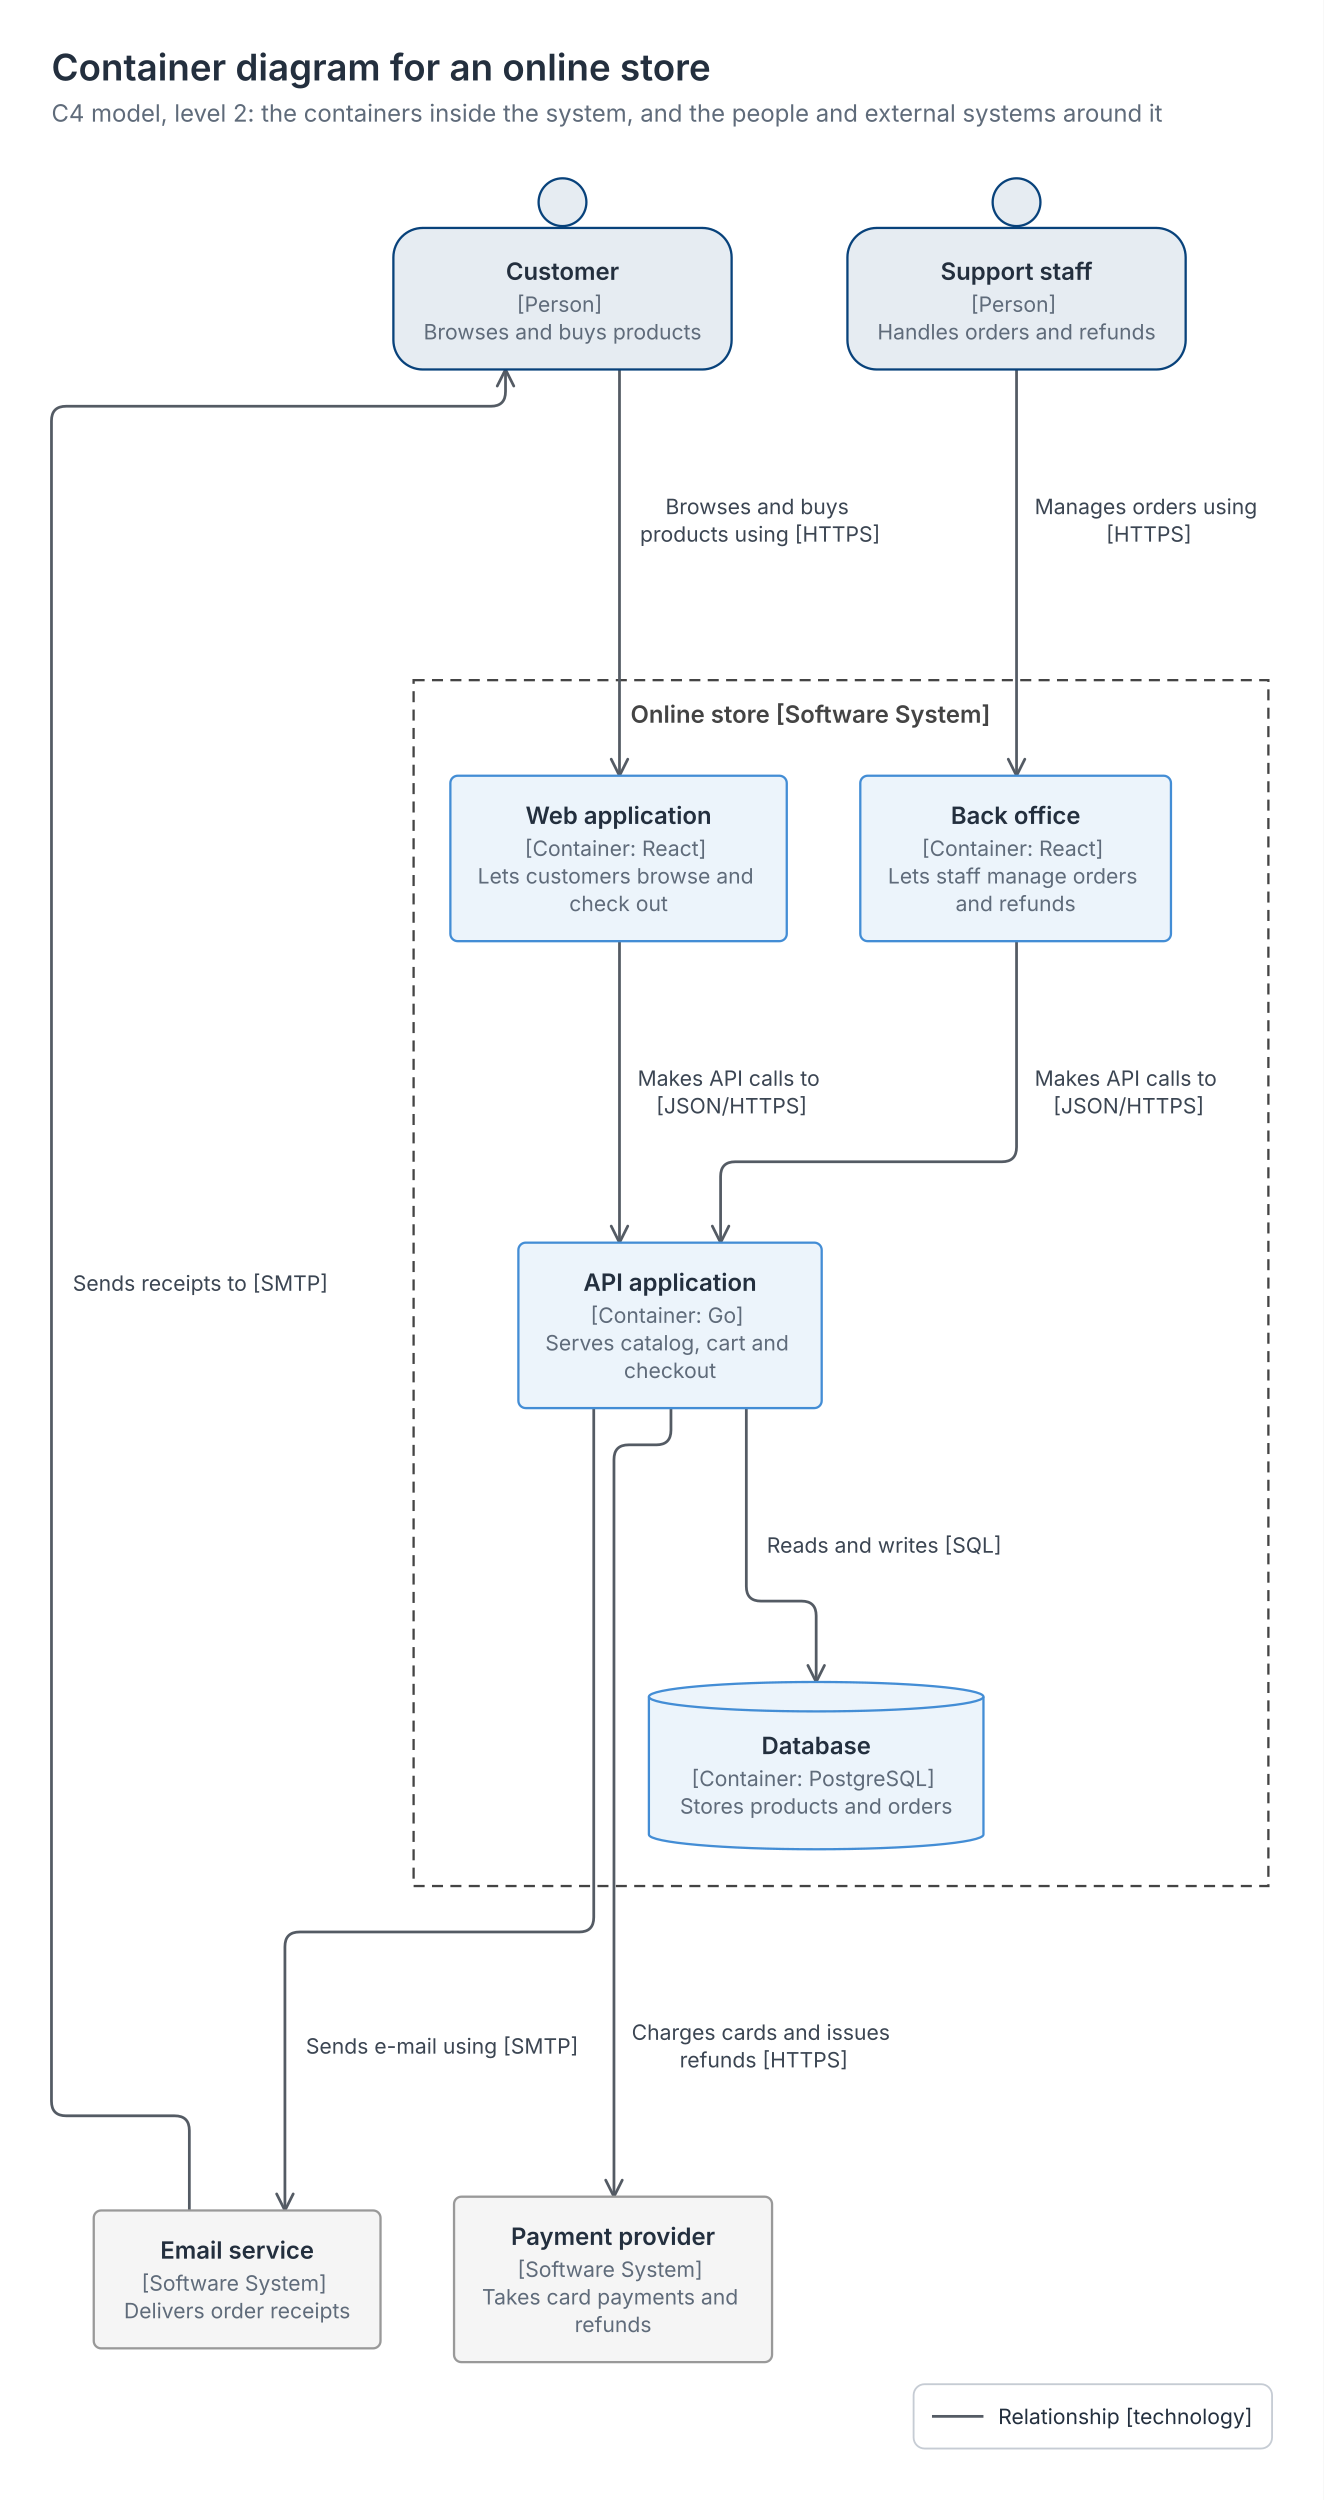
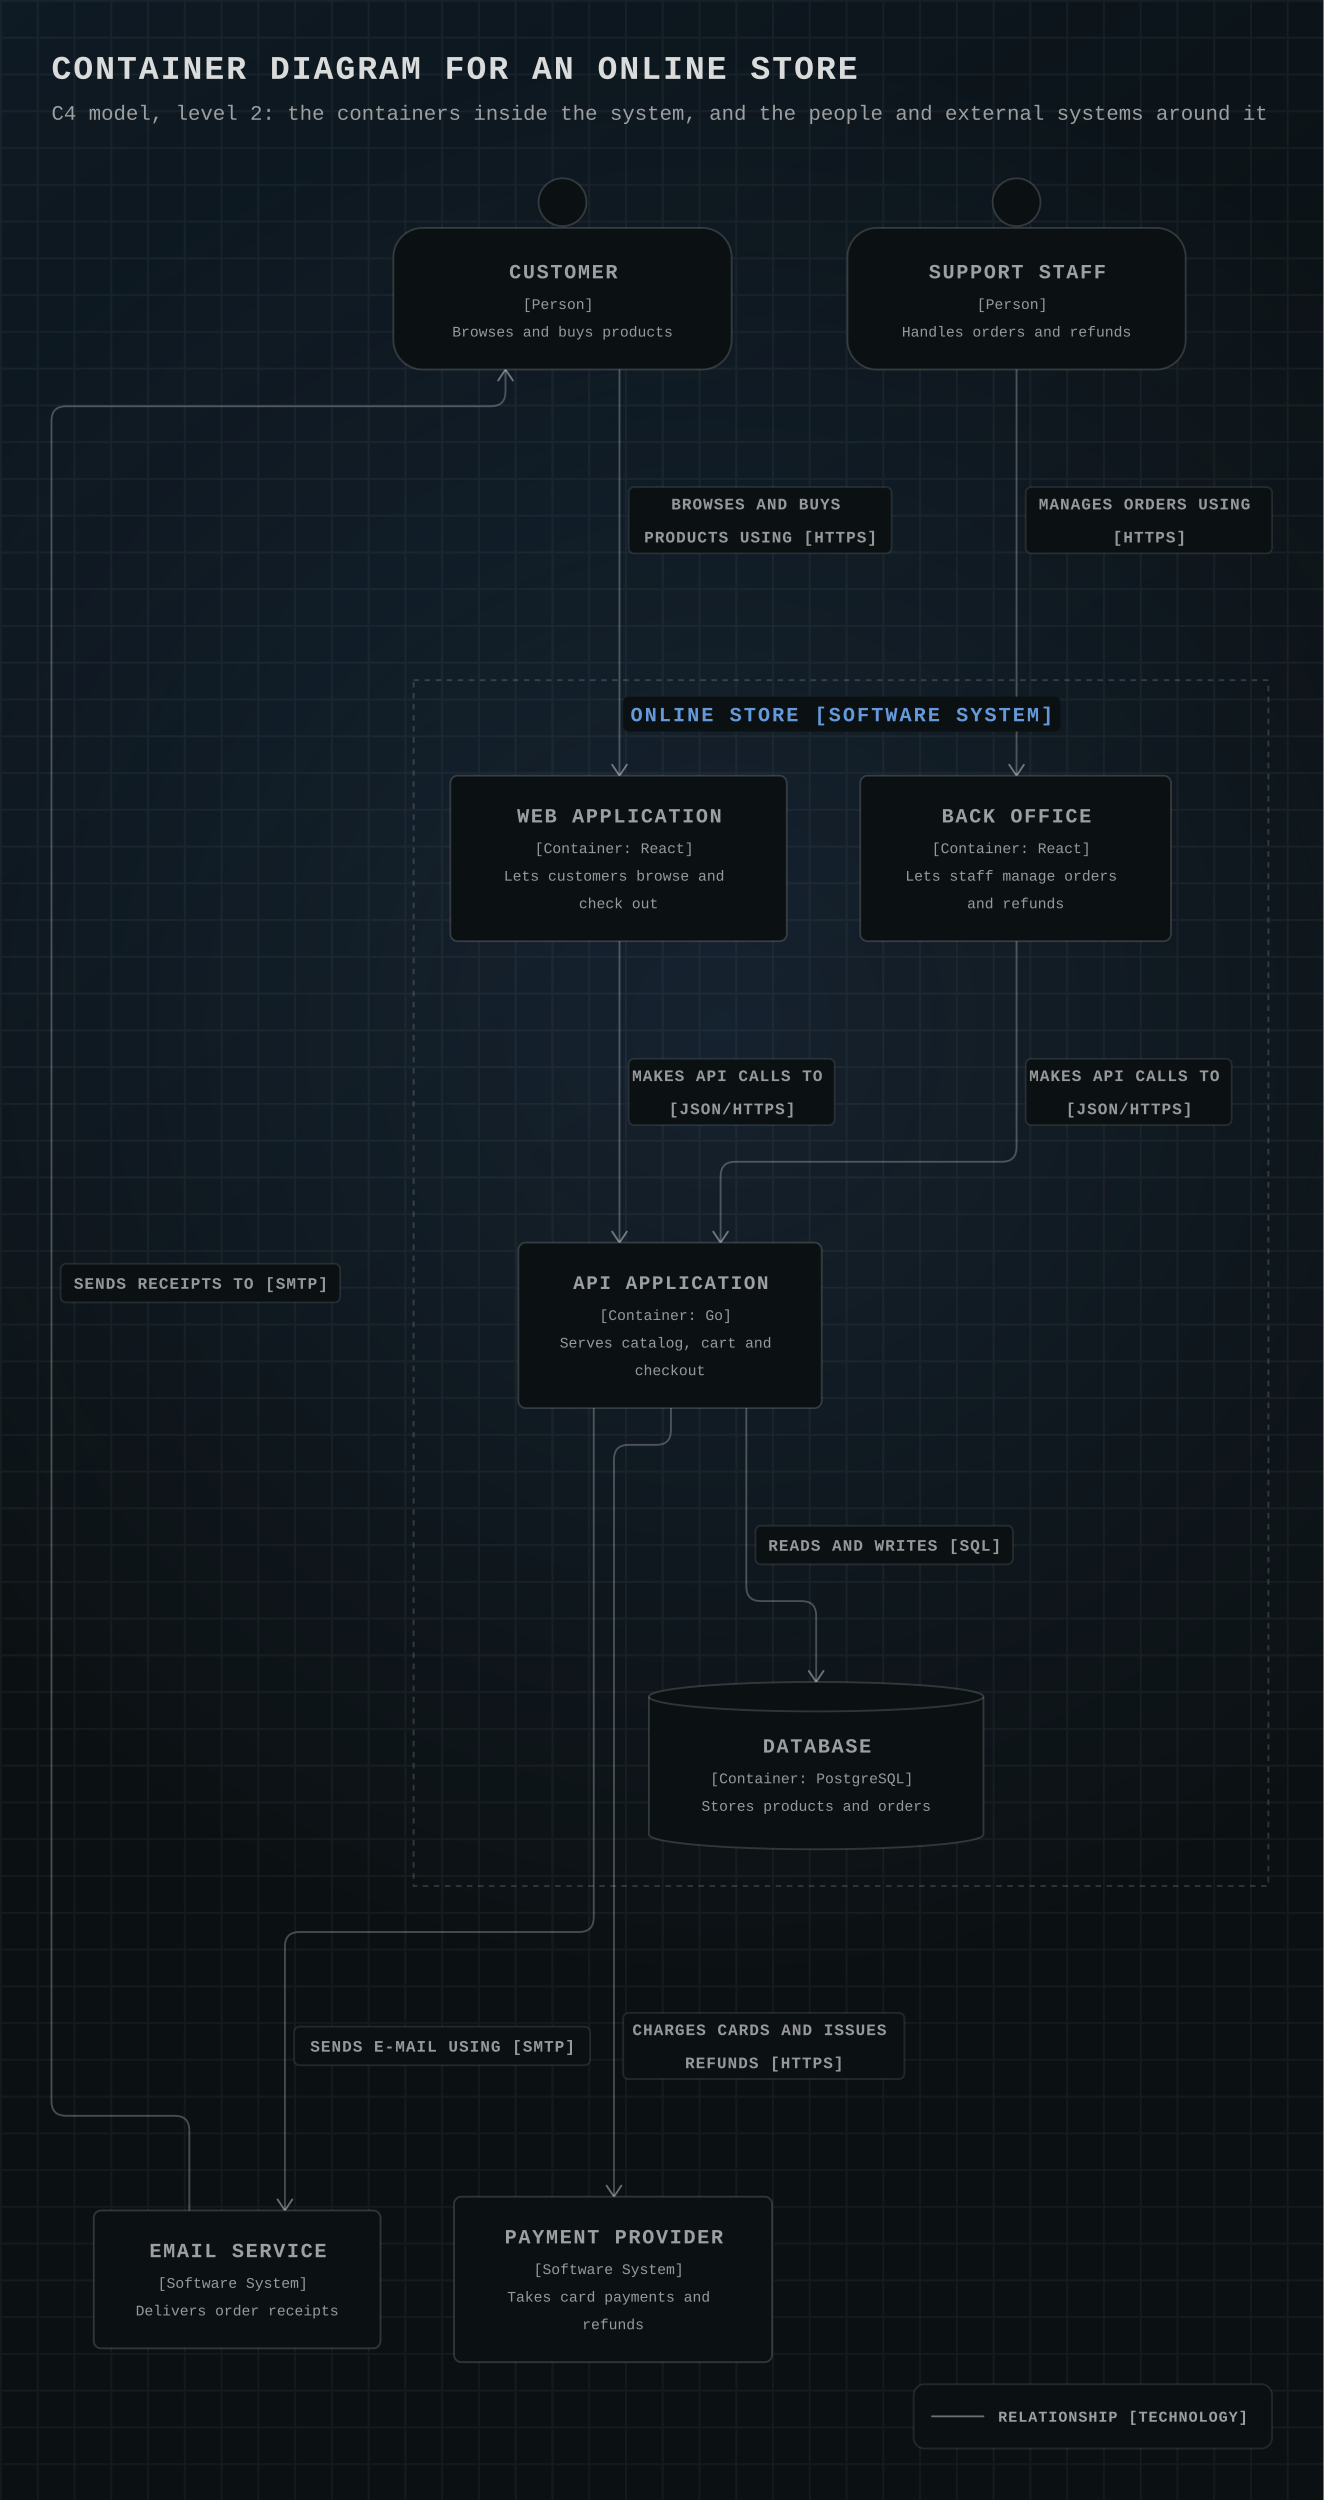
- <svg xmlns="http://www.w3.org/2000/svg" width="720" height="1360" viewBox="0 0 720 1360" role="img" aria-labelledby="c4-container-light-sdw-title c4-container-light-sdw-desc" font-family="Inter, 'Segoe UI', -apple-system, BlinkMacSystemFont, Roboto, 'Helvetica Neue', Arial, sans-serif">
-   <rect width="720" height="1360" fill="#ffffff" />
-   <text font-size="20" font-weight="600" fill="#232f3e">
-     <tspan x="28" y="43.78">Container diagram for an online store</tspan>
+ <svg xmlns="http://www.w3.org/2000/svg" width="720" height="1360" viewBox="0 0 720 1360" role="img" aria-labelledby="c4-container-dark-sdw-title c4-container-dark-sdw-desc" font-family="'Geist Mono', ui-monospace, SFMono-Regular, Menlo, Consolas, 'Liberation Mono', monospace">
+   <defs>
+     <linearGradient id="c4-container-dark-bg" x1="0" y1="0" x2="0.34" y2="0.94">
+       <stop offset="0" stop-color="#0e1a24" />
+       <stop offset="0.6" stop-color="#0b1012" />
+     </linearGradient>
+     <pattern id="c4-container-dark-grid" width="20" height="20" patternUnits="userSpaceOnUse">
+       <path d="M0 0.5H20M0.5 0V20" fill="none" stroke="#ffffff" stroke-opacity="0.045" stroke-width="1" />
+     </pattern>
+     <radialGradient id="c4-container-dark-wash" gradientUnits="userSpaceOnUse" cx="390.5" cy="558" r="535.21">
+       <stop offset="0" stop-color="#60a5fa" stop-opacity="0.12" />
+       <stop offset="1" stop-color="#60a5fa" stop-opacity="0" />
+     </radialGradient>
+   </defs>
+   <rect width="720" height="1360" fill="url(#c4-container-dark-bg)" />
+   <rect width="720" height="1360" fill="url(#c4-container-dark-grid)" />
+   <rect width="720" height="1360" fill="url(#c4-container-dark-wash)" />
+   <text font-size="18" font-weight="700" letter-spacing="1.08" fill="#dadbdb">
+     <tspan x="28" y="42.89">CONTAINER DIAGRAM FOR AN ONLINE STORE</tspan>
  </text>
-   <text font-size="13" fill="#5f6b7a">
-     <tspan x="28" y="66.18">C4 model, level 2: the containers inside the system, and the people and external systems around it</tspan>
+   <text font-size="11.25" font-weight="400" fill="#9d9fa0">
+     <tspan x="28" y="65.16">C4 model, level 2: the containers inside the system, and the people and external systems around it</tspan>
  </text>
-   <g id="c4-container-light-g-store">
-     <rect x="225" y="370" width="465" height="656" fill="none" stroke="#444444" stroke-width="1.25" stroke-dasharray="6 4" />
-   </g>
-   <g id="c4-container-light-e-e1">
-     <path d="M337 201 L337 421.25" fill="none" stroke="#545b64" stroke-width="1.5" stroke-linejoin="round" />
-     <g opacity="0">
-       <circle r="8.28" fill="#0972d3" fill-opacity="0.22" />
-       <circle r="3.6" fill="#0972d3" />
-       <animateMotion path="M337 201 L337 421.25" dur="2.373s" repeatCount="indefinite" calcMode="linear" keyPoints="0;0;1;1" keyTimes="0;0;0.621;1" />
-       <animate attributeName="opacity" values="0;1;1;0;0" keyTimes="0;0.051;0.57;0.621;1" dur="2.373s" repeatCount="indefinite" />
-     </g>
-     <path d="M332.5 413 L337 422 L341.5 413" fill="none" stroke="#545b64" stroke-width="1.5" stroke-linecap="round" stroke-linejoin="round" />
-   </g>
-   <g id="c4-container-light-e-e2">
-     <path d="M553 201 L553 421.25" fill="none" stroke="#545b64" stroke-width="1.5" stroke-linejoin="round" />
-     <g opacity="0">
-       <circle r="8.28" fill="#0972d3" fill-opacity="0.22" />
-       <circle r="3.6" fill="#0972d3" />
-       <animateMotion path="M553 201 L553 421.25" dur="2.373s" repeatCount="indefinite" begin="-1.467s" calcMode="linear" keyPoints="0;0;1;1" keyTimes="0;0;0.621;1" />
-       <animate attributeName="opacity" values="0;1;1;0;0" keyTimes="0;0.051;0.57;0.621;1" dur="2.373s" repeatCount="indefinite" begin="-1.467s" />
-     </g>
-     <path d="M548.5 413 L553 422 L557.5 413" fill="none" stroke="#545b64" stroke-width="1.5" stroke-linecap="round" stroke-linejoin="round" />
-   </g>
-   <g id="c4-container-light-e-e3">
-     <path d="M337 512 L337 675.25" fill="none" stroke="#545b64" stroke-width="1.5" stroke-linejoin="round" />
-     <g opacity="0">
-       <circle r="8.28" fill="#0972d3" fill-opacity="0.22" />
-       <circle r="3.6" fill="#0972d3" />
-       <animateMotion path="M337 512 L337 675.25" dur="1.993s" repeatCount="indefinite" begin="-0.471s" calcMode="linear" keyPoints="0;0;1;1" keyTimes="0;0;0.548;1" />
-       <animate attributeName="opacity" values="0;1;1;0;0" keyTimes="0;0.06;0.488;0.548;1" dur="1.993s" repeatCount="indefinite" begin="-0.471s" />
-     </g>
-     <path d="M332.5 667 L337 676 L341.5 667" fill="none" stroke="#545b64" stroke-width="1.5" stroke-linecap="round" stroke-linejoin="round" />
-   </g>
-   <g id="c4-container-light-e-e4">
-     <path d="M553 512 L553 624 Q553 632 545 632 L400 632 Q392 632 392 640 L392 675.25" fill="none" stroke="#545b64" stroke-width="1.5" stroke-linejoin="round" />
-     <g opacity="0">
-       <circle r="8.28" fill="#0972d3" fill-opacity="0.22" />
-       <circle r="3.6" fill="#0972d3" />
-       <animateMotion path="M553 512 L553 624 Q553 632 545 632 L400 632 Q392 632 392 640 L392 675.25" dur="3.067s" repeatCount="indefinite" begin="-2.619s" calcMode="linear" keyPoints="0;0;1;1" keyTimes="0;0;0.707;1" />
-       <animate attributeName="opacity" values="0;1;1;0;0" keyTimes="0;0.039;0.667;0.707;1" dur="3.067s" repeatCount="indefinite" begin="-2.619s" />
-     </g>
-     <path d="M387.5 667 L392 676 L396.5 667" fill="none" stroke="#545b64" stroke-width="1.5" stroke-linecap="round" stroke-linejoin="round" />
-   </g>
-   <g id="c4-container-light-e-e5">
-     <path d="M406 766 L406 863 Q406 871 414 871 L436 871 Q444 871 444 879 L444 914.25" fill="none" stroke="#545b64" stroke-width="1.5" stroke-linejoin="round" />
-     <g opacity="0">
-       <circle r="8.28" fill="#0972d3" fill-opacity="0.22" />
-       <circle r="3.6" fill="#0972d3" />
-       <animateMotion path="M406 766 L406 863 Q406 871 414 871 L436 871 Q444 871 444 879 L444 914.25" dur="2.147s" repeatCount="indefinite" begin="-1.014s" calcMode="linear" keyPoints="0;0;1;1" keyTimes="0;0;0.581;1" />
-       <animate attributeName="opacity" values="0;1;1;0;0" keyTimes="0;0.056;0.525;0.581;1" dur="2.147s" repeatCount="indefinite" begin="-1.014s" />
-     </g>
-     <path d="M439.5 906 L444 915 L448.5 906" fill="none" stroke="#545b64" stroke-width="1.5" stroke-linecap="round" stroke-linejoin="round" />
-   </g>
-   <g id="c4-container-light-e-e6">
-     <path d="M365 766 L365 778 Q365 786 357 786 L342 786 Q334 786 334 794 L334 1194.25" fill="none" stroke="#545b64" stroke-width="1.5" stroke-linejoin="round" />
-     <g opacity="0">
-       <circle r="8.28" fill="#0972d3" fill-opacity="0.22" />
-       <circle r="3.6" fill="#0972d3" />
-       <animateMotion path="M365 766 L365 778 Q365 786 357 786 L342 786 Q334 786 334 794 L334 1194.25" dur="3.3s" repeatCount="indefinite" begin="-0.298s" calcMode="linear" keyPoints="0;0;1;1" keyTimes="0;0;0.727;1" />
-       <animate attributeName="opacity" values="0;1;1;0;0" keyTimes="0;0.036;0.691;0.727;1" dur="3.3s" repeatCount="indefinite" begin="-0.298s" />
-     </g>
-     <path d="M329.5 1186 L334 1195 L338.5 1186" fill="none" stroke="#545b64" stroke-width="1.5" stroke-linecap="round" stroke-linejoin="round" />
-   </g>
-   <g id="c4-container-light-e-e7">
-     <path d="M323 766 L323 1043 Q323 1051 315 1051 L163 1051 Q155 1051 155 1059 L155 1201.75" fill="none" stroke="#545b64" stroke-width="1.5" stroke-linejoin="round" />
-     <g opacity="0">
-       <circle r="8.28" fill="#0972d3" fill-opacity="0.22" />
-       <circle r="3.6" fill="#0972d3" />
-       <animateMotion path="M323 766 L323 1043 Q323 1051 315 1051 L163 1051 Q155 1051 155 1059 L155 1201.75" dur="3.3s" repeatCount="indefinite" begin="-2.337s" calcMode="linear" keyPoints="0;0;1;1" keyTimes="0;0;0.727;1" />
-       <animate attributeName="opacity" values="0;1;1;0;0" keyTimes="0;0.036;0.691;0.727;1" dur="3.3s" repeatCount="indefinite" begin="-2.337s" />
-     </g>
-     <path d="M150.5 1193.5 L155 1202.5 L159.5 1193.5" fill="none" stroke="#545b64" stroke-width="1.5" stroke-linecap="round" stroke-linejoin="round" />
-   </g>
-   <g id="c4-container-light-e-e8">
-     <path d="M275 201.75 L275 213 Q275 221 267 221 L36 221 Q28 221 28 229 L28 1143 Q28 1151 36 1151 L95 1151 Q103 1151 103 1159 L103 1202.5" fill="none" stroke="#545b64" stroke-width="1.5" stroke-linejoin="round" />
-     <g opacity="0">
-       <circle r="8.28" fill="#0972d3" fill-opacity="0.22" />
-       <circle r="3.6" fill="#0972d3" />
-       <animateMotion path="M275 201.75 L275 213 Q275 221 267 221 L36 221 Q28 221 28 229 L28 1143 Q28 1151 36 1151 L95 1151 Q103 1151 103 1159 L103 1202.5" dur="3.3s" repeatCount="indefinite" begin="-1.077s" calcMode="linear" keyPoints="1;1;0;0" keyTimes="0;0;0.727;1" />
-       <animate attributeName="opacity" values="0;1;1;0;0" keyTimes="0;0.036;0.691;0.727;1" dur="3.3s" repeatCount="indefinite" begin="-1.077s" />
-     </g>
-     <path d="M279.5 210 L275 201 L270.5 210" fill="none" stroke="#545b64" stroke-width="1.5" stroke-linecap="round" stroke-linejoin="round" />
-   </g>
-   <g id="c4-container-light-el-e1">
-     <rect x="342" y="265" width="143" height="36" rx="4" fill="#ffffff" fill-opacity="0.92" />
-     <text font-size="11.5" fill="#3b4552" text-anchor="middle">
-       <tspan x="413.5" y="279.68">Browses and buys</tspan>
-       <tspan x="413.5" y="294.68">products using [HTTPS]</tspan>
-     </text>
-   </g>
-   <g id="c4-container-light-el-e2">
-     <rect x="558" y="265" width="134" height="36" rx="4" fill="#ffffff" fill-opacity="0.92" />
-     <text font-size="11.5" fill="#3b4552" text-anchor="middle">
-       <tspan x="625" y="279.68">Manages orders using</tspan>
-       <tspan x="625" y="294.68">[HTTPS]</tspan>
-     </text>
-   </g>
-   <g id="c4-container-light-el-e3">
-     <rect x="342" y="576" width="112" height="36" rx="4" fill="#ffffff" fill-opacity="0.92" />
-     <text font-size="11.5" fill="#3b4552" text-anchor="middle">
-       <tspan x="398" y="590.68">Makes API calls to</tspan>
-       <tspan x="398" y="605.68">[JSON/HTTPS]</tspan>
-     </text>
-   </g>
-   <g id="c4-container-light-el-e4">
-     <rect x="558" y="576" width="112" height="36" rx="4" fill="#ffffff" fill-opacity="0.92" />
-     <text font-size="11.5" fill="#3b4552" text-anchor="middle">
-       <tspan x="614" y="590.68">Makes API calls to</tspan>
-       <tspan x="614" y="605.68">[JSON/HTTPS]</tspan>
-     </text>
-   </g>
-   <g id="c4-container-light-el-e5">
-     <rect x="411" y="830" width="140" height="21" rx="4" fill="#ffffff" fill-opacity="0.92" />
-     <text font-size="11.5" fill="#3b4552" text-anchor="middle">
-       <tspan x="481" y="844.68">Reads and writes [SQL]</tspan>
-     </text>
-   </g>
-   <g id="c4-container-light-el-e6">
-     <rect x="339" y="1095" width="153" height="36" rx="4" fill="#ffffff" fill-opacity="0.92" />
-     <text font-size="11.5" fill="#3b4552" text-anchor="middle">
-       <tspan x="415.5" y="1109.68">Charges cards and issues</tspan>
-       <tspan x="415.5" y="1124.68">refunds [HTTPS]</tspan>
-     </text>
-   </g>
-   <g id="c4-container-light-el-e7">
-     <rect x="160" y="1102.5" width="161" height="21" rx="4" fill="#ffffff" fill-opacity="0.92" />
-     <text font-size="11.5" fill="#3b4552" text-anchor="middle">
-       <tspan x="240.5" y="1117.18">Sends e-mail using [SMTP]</tspan>
-     </text>
-   </g>
-   <g id="c4-container-light-el-e8">
-     <rect x="33" y="687.5" width="152" height="21" rx="4" fill="#ffffff" fill-opacity="0.92" />
-     <text font-size="11.5" fill="#3b4552" text-anchor="middle">
-       <tspan x="109" y="702.18">Sends receipts to [SMTP]</tspan>
-     </text>
-   </g>
-   <g id="c4-container-light-gh-store">
-     <rect x="339" y="379" width="204.87" height="18.9" rx="3" fill="#ffffff" />
-     <text font-size="13" font-weight="600" fill="#444444">
-       <tspan x="343" y="393.18">Online store [Software System]</tspan>
-     </text>
-   </g>
-   <g id="c4-container-light-n-customer">
-     <g fill="#e6ecf2" stroke="#08427b" stroke-width="1.25">
+   <g id="c4-container-dark-g-store">
+     <rect x="225" y="370" width="465" height="656" fill="none" stroke="#ffffff" stroke-opacity="0.16" stroke-width="1" stroke-dasharray="3 3" />
+     <g opacity="0">
+       <rect x="225" y="370" width="465" height="656" fill="#60a5fa" fill-opacity="0.04" stroke="#60a5fa" stroke-opacity="0.5" stroke-width="1" stroke-dasharray="3 3" />
+       <animate attributeName="opacity" values="0;0;1;1;0;0" keyTimes="0;0.071;0.108;0.903;0.94;1" dur="4.908s" repeatCount="indefinite" />
+     </g>
+   </g>
+   <g id="c4-container-dark-e-e1">
+     <path d="M337 201 L337 421.5" fill="none" stroke="#ffffff" stroke-opacity="0.25" stroke-width="1" stroke-linecap="round" stroke-linejoin="round" />
+     <path d="M333 416 L337 422 L341 416" fill="none" stroke="#ffffff" stroke-opacity="0.4" stroke-width="1" stroke-linecap="round" stroke-linejoin="round" />
+     <path d="M337 201 L337 421.5" fill="none" stroke="#60a5fa" stroke-opacity="0.5" stroke-width="1.2" stroke-linecap="round" stroke-linejoin="round" pathLength="1" stroke-dasharray="1 1" stroke-dashoffset="1" opacity="0">
+       <animate attributeName="stroke-dashoffset" values="1;1;0;0" keyTimes="0;0.255;0.395;1" calcMode="spline" keySplines="0 0 1 1;0.65 0 0.35 1;0 0 1 1" dur="4.908s" repeatCount="indefinite" />
+       <animate attributeName="opacity" values="0;0;1;1;0;0" keyTimes="0;0.255;0.291;0.9;0.937;1" dur="4.908s" repeatCount="indefinite" />
+     </path>
+     <g opacity="0">
+       <path d="M333 416 L337 422 L341 416" fill="none" stroke="#60a5fa" stroke-opacity="0.7" stroke-width="1" stroke-linecap="round" stroke-linejoin="round" />
+       <animate attributeName="opacity" values="0;0;1;1;0;0" keyTimes="0;0.395;0.432;0.9;0.937;1" dur="4.908s" repeatCount="indefinite" />
+     </g>
+   </g>
+   <g id="c4-container-dark-e-e2">
+     <path d="M553 201 L553 421.5" fill="none" stroke="#ffffff" stroke-opacity="0.25" stroke-width="1" stroke-linecap="round" stroke-linejoin="round" />
+     <path d="M549 416 L553 422 L557 416" fill="none" stroke="#ffffff" stroke-opacity="0.4" stroke-width="1" stroke-linecap="round" stroke-linejoin="round" />
+   </g>
+   <g id="c4-container-dark-e-e3">
+     <path d="M337 512 L337 675.5" fill="none" stroke="#ffffff" stroke-opacity="0.25" stroke-width="1" stroke-linecap="round" stroke-linejoin="round" />
+     <path d="M333 670 L337 676 L341 670" fill="none" stroke="#ffffff" stroke-opacity="0.4" stroke-width="1" stroke-linecap="round" stroke-linejoin="round" />
+     <path d="M337 512 L337 675.5" fill="none" stroke="#60a5fa" stroke-opacity="0.5" stroke-width="1.2" stroke-linecap="round" stroke-linejoin="round" pathLength="1" stroke-dasharray="1 1" stroke-dashoffset="1" opacity="0">
+       <animate attributeName="stroke-dashoffset" values="1;1;0;0" keyTimes="0;0.444;0.549;1" calcMode="spline" keySplines="0 0 1 1;0.65 0 0.35 1;0 0 1 1" dur="4.908s" repeatCount="indefinite" />
+       <animate attributeName="opacity" values="0;0;1;1;0;0" keyTimes="0;0.444;0.481;0.9;0.937;1" dur="4.908s" repeatCount="indefinite" />
+     </path>
+     <g opacity="0">
+       <path d="M333 670 L337 676 L341 670" fill="none" stroke="#60a5fa" stroke-opacity="0.7" stroke-width="1" stroke-linecap="round" stroke-linejoin="round" />
+       <animate attributeName="opacity" values="0;0;1;1;0;0" keyTimes="0;0.549;0.585;0.9;0.937;1" dur="4.908s" repeatCount="indefinite" />
+     </g>
+   </g>
+   <g id="c4-container-dark-e-e4">
+     <path d="M553 512 L553 624 Q553 632 545 632 L400 632 Q392 632 392 640 L392 675.5" fill="none" stroke="#ffffff" stroke-opacity="0.25" stroke-width="1" stroke-linecap="round" stroke-linejoin="round" />
+     <path d="M388 670 L392 676 L396 670" fill="none" stroke="#ffffff" stroke-opacity="0.4" stroke-width="1" stroke-linecap="round" stroke-linejoin="round" />
+   </g>
+   <g id="c4-container-dark-e-e5">
+     <path d="M406 766 L406 863 Q406 871 414 871 L436 871 Q444 871 444 879 L444 914.5" fill="none" stroke="#ffffff" stroke-opacity="0.25" stroke-width="1" stroke-linecap="round" stroke-linejoin="round" />
+     <path d="M440 909 L444 915 L448 909" fill="none" stroke="#ffffff" stroke-opacity="0.4" stroke-width="1" stroke-linecap="round" stroke-linejoin="round" />
+     <path d="M406 766 L406 863 Q406 871 414 871 L436 871 Q444 871 444 879 L444 914.5" fill="none" stroke="#60a5fa" stroke-opacity="0.5" stroke-width="1.2" stroke-linecap="round" stroke-linejoin="round" pathLength="1" stroke-dasharray="1 1" stroke-dashoffset="1" opacity="0">
+       <animate attributeName="stroke-dashoffset" values="1;1;0;0" keyTimes="0;0.598;0.717;1" calcMode="spline" keySplines="0 0 1 1;0.65 0 0.35 1;0 0 1 1" dur="4.908s" repeatCount="indefinite" />
+       <animate attributeName="opacity" values="0;0;1;1;0;0" keyTimes="0;0.598;0.634;0.9;0.937;1" dur="4.908s" repeatCount="indefinite" />
+     </path>
+     <g opacity="0">
+       <path d="M440 909 L444 915 L448 909" fill="none" stroke="#60a5fa" stroke-opacity="0.7" stroke-width="1" stroke-linecap="round" stroke-linejoin="round" />
+       <animate attributeName="opacity" values="0;0;1;1;0;0" keyTimes="0;0.717;0.753;0.9;0.937;1" dur="4.908s" repeatCount="indefinite" />
+     </g>
+   </g>
+   <g id="c4-container-dark-e-e6">
+     <path d="M365 766 L365 778 Q365 786 357 786 L342 786 Q334 786 334 794 L334 1194.5" fill="none" stroke="#ffffff" stroke-opacity="0.25" stroke-width="1" stroke-linecap="round" stroke-linejoin="round" />
+     <path d="M330 1189 L334 1195 L338 1189" fill="none" stroke="#ffffff" stroke-opacity="0.4" stroke-width="1" stroke-linecap="round" stroke-linejoin="round" />
+   </g>
+   <g id="c4-container-dark-e-e7">
+     <path d="M323 766 L323 1043 Q323 1051 315 1051 L163 1051 Q155 1051 155 1059 L155 1202" fill="none" stroke="#ffffff" stroke-opacity="0.25" stroke-width="1" stroke-linecap="round" stroke-linejoin="round" />
+     <path d="M151 1196.5 L155 1202.5 L159 1196.5" fill="none" stroke="#ffffff" stroke-opacity="0.4" stroke-width="1" stroke-linecap="round" stroke-linejoin="round" />
+   </g>
+   <g id="c4-container-dark-e-e8">
+     <path d="M275 201.5 L275 213 Q275 221 267 221 L36 221 Q28 221 28 229 L28 1143 Q28 1151 36 1151 L95 1151 Q103 1151 103 1159 L103 1202.5" fill="none" stroke="#ffffff" stroke-opacity="0.25" stroke-width="1" stroke-linecap="round" stroke-linejoin="round" />
+     <path d="M279 207 L275 201 L271 207" fill="none" stroke="#ffffff" stroke-opacity="0.4" stroke-width="1" stroke-linecap="round" stroke-linejoin="round" />
+   </g>
+   <g id="c4-container-dark-el-e1">
+     <rect x="342" y="265" width="143" height="36" rx="3" fill="#0b1012" stroke="#ffffff" stroke-opacity="0.1" stroke-width="1" />
+     <text font-size="8.75" font-weight="700" letter-spacing="0.53" fill="#979899" text-anchor="middle">
+       <tspan x="413.76" y="277.11">BROWSES AND BUYS</tspan>
+       <tspan x="413.76" y="295.11">PRODUCTS USING [HTTPS]</tspan>
+     </text>
+     <g opacity="0">
+       <rect x="342" y="265" width="143" height="36" rx="3" fill="#0b1012" stroke="#60a5fa" stroke-opacity="0.5" stroke-width="1" />
+       <text font-size="8.75" font-weight="700" letter-spacing="0.53" fill="#60a5fa" text-anchor="middle">
+         <tspan x="413.76" y="277.11">BROWSES AND BUYS</tspan>
+         <tspan x="413.76" y="295.11">PRODUCTS USING [HTTPS]</tspan>
+       </text>
+       <animate attributeName="opacity" values="0;0;1;1;0;0" keyTimes="0;0.255;0.291;0.9;0.937;1" dur="4.908s" repeatCount="indefinite" />
+     </g>
+   </g>
+   <g id="c4-container-dark-el-e2">
+     <rect x="558" y="265" width="134" height="36" rx="3" fill="#0b1012" stroke="#ffffff" stroke-opacity="0.1" stroke-width="1" />
+     <text font-size="8.75" font-weight="700" letter-spacing="0.53" fill="#979899" text-anchor="middle">
+       <tspan x="625.26" y="277.11">MANAGES ORDERS USING</tspan>
+       <tspan x="625.26" y="295.11">[HTTPS]</tspan>
+     </text>
+   </g>
+   <g id="c4-container-dark-el-e3">
+     <rect x="342" y="576" width="112" height="36" rx="3" fill="#0b1012" stroke="#ffffff" stroke-opacity="0.1" stroke-width="1" />
+     <text font-size="8.75" font-weight="700" letter-spacing="0.53" fill="#979899" text-anchor="middle">
+       <tspan x="398.26" y="588.11">MAKES API CALLS TO</tspan>
+       <tspan x="398.26" y="606.11">[JSON/HTTPS]</tspan>
+     </text>
+     <g opacity="0">
+       <rect x="342" y="576" width="112" height="36" rx="3" fill="#0b1012" stroke="#60a5fa" stroke-opacity="0.5" stroke-width="1" />
+       <text font-size="8.75" font-weight="700" letter-spacing="0.53" fill="#60a5fa" text-anchor="middle">
+         <tspan x="398.26" y="588.11">MAKES API CALLS TO</tspan>
+         <tspan x="398.26" y="606.11">[JSON/HTTPS]</tspan>
+       </text>
+       <animate attributeName="opacity" values="0;0;1;1;0;0" keyTimes="0;0.444;0.481;0.9;0.937;1" dur="4.908s" repeatCount="indefinite" />
+     </g>
+   </g>
+   <g id="c4-container-dark-el-e4">
+     <rect x="558" y="576" width="112" height="36" rx="3" fill="#0b1012" stroke="#ffffff" stroke-opacity="0.1" stroke-width="1" />
+     <text font-size="8.75" font-weight="700" letter-spacing="0.53" fill="#979899" text-anchor="middle">
+       <tspan x="614.26" y="588.11">MAKES API CALLS TO</tspan>
+       <tspan x="614.26" y="606.11">[JSON/HTTPS]</tspan>
+     </text>
+   </g>
+   <g id="c4-container-dark-el-e5">
+     <rect x="411" y="830" width="140" height="21" rx="3" fill="#0b1012" stroke="#ffffff" stroke-opacity="0.1" stroke-width="1" />
+     <text font-size="8.75" font-weight="700" letter-spacing="0.53" fill="#979899" text-anchor="middle">
+       <tspan x="481.26" y="843.61">READS AND WRITES [SQL]</tspan>
+     </text>
+     <g opacity="0">
+       <rect x="411" y="830" width="140" height="21" rx="3" fill="#0b1012" stroke="#60a5fa" stroke-opacity="0.5" stroke-width="1" />
+       <text font-size="8.75" font-weight="700" letter-spacing="0.53" fill="#60a5fa" text-anchor="middle">
+         <tspan x="481.26" y="843.61">READS AND WRITES [SQL]</tspan>
+       </text>
+       <animate attributeName="opacity" values="0;0;1;1;0;0" keyTimes="0;0.598;0.634;0.9;0.937;1" dur="4.908s" repeatCount="indefinite" />
+     </g>
+   </g>
+   <g id="c4-container-dark-el-e6">
+     <rect x="339" y="1095" width="153" height="36" rx="3" fill="#0b1012" stroke="#ffffff" stroke-opacity="0.1" stroke-width="1" />
+     <text font-size="8.75" font-weight="700" letter-spacing="0.53" fill="#979899" text-anchor="middle">
+       <tspan x="415.76" y="1107.11">CHARGES CARDS AND ISSUES</tspan>
+       <tspan x="415.76" y="1125.11">REFUNDS [HTTPS]</tspan>
+     </text>
+   </g>
+   <g id="c4-container-dark-el-e7">
+     <rect x="160" y="1102.5" width="161" height="21" rx="3" fill="#0b1012" stroke="#ffffff" stroke-opacity="0.1" stroke-width="1" />
+     <text font-size="8.75" font-weight="700" letter-spacing="0.53" fill="#979899" text-anchor="middle">
+       <tspan x="240.76" y="1116.11">SENDS E-MAIL USING [SMTP]</tspan>
+     </text>
+   </g>
+   <g id="c4-container-dark-el-e8">
+     <rect x="33" y="687.5" width="152" height="21" rx="3" fill="#0b1012" stroke="#ffffff" stroke-opacity="0.1" stroke-width="1" />
+     <text font-size="8.75" font-weight="700" letter-spacing="0.53" fill="#979899" text-anchor="middle">
+       <tspan x="109.26" y="701.11">SENDS RECEIPTS TO [SMTP]</tspan>
+     </text>
+   </g>
+   <g id="c4-container-dark-gh-store">
+     <rect x="339" y="379" width="237.9" height="18.9" rx="3" fill="#0b1012" />
+     <text font-size="11" font-weight="700" letter-spacing="1.1" fill="#649adb">
+       <tspan x="343" y="392.35">ONLINE STORE [SOFTWARE SYSTEM]</tspan>
+     </text>
+   </g>
+   <g id="c4-container-dark-n-customer">
+     <g fill="#0b1012" stroke="#ffffff" stroke-opacity="0.16" stroke-width="1">
      <circle cx="306" cy="110" r="13" />
      <rect x="214" y="124" width="184" height="77" rx="16" />
    </g>
-     <text font-size="13" font-weight="600" fill="#232f3e" text-anchor="middle">
-       <tspan x="306" y="152.23">Customer</tspan>
-     </text>
-     <text font-size="11.5" fill="#5f6b7a" text-anchor="middle">
-       <tspan x="306.01" y="169.63">[Person]</tspan>
-       <tspan x="306.01" y="184.63">Browses and buys products</tspan>
-     </text>
-   </g>
-   <g id="c4-container-light-n-staff">
-     <g fill="#e6ecf2" stroke="#08427b" stroke-width="1.25">
+     <g opacity="0">
+       <g fill="#08427b" fill-opacity="0.15" stroke="#08427b" stroke-opacity="0.65" stroke-width="1">
+         <circle cx="306" cy="110" r="13" />
+         <rect x="214" y="124" width="184" height="77" rx="16" />
+       </g>
+       <animate attributeName="opacity" values="0;0;1;1;0;0" keyTimes="0;0.143;0.179;0.903;0.94;1" dur="4.908s" repeatCount="indefinite" />
+     </g>
+     <text font-size="11" font-weight="700" letter-spacing="0.88" fill="#9d9fa0" text-anchor="middle">
+       <tspan x="306.44" y="151.41">CUSTOMER</tspan>
+     </text>
+     <text font-size="8" font-weight="400" fill="#979a9b" text-anchor="middle">
+       <tspan x="306.01" y="168.09">[Person]</tspan>
+       <tspan x="306.01" y="183.09">Browses and buys products</tspan>
+     </text>
+   </g>
+   <g id="c4-container-dark-n-staff">
+     <g fill="#0b1012" stroke="#ffffff" stroke-opacity="0.16" stroke-width="1">
      <circle cx="553" cy="110" r="13" />
      <rect x="461" y="124" width="184" height="77" rx="16" />
    </g>
-     <text font-size="13" font-weight="600" fill="#232f3e" text-anchor="middle">
-       <tspan x="553" y="152.23">Support staff</tspan>
-     </text>
-     <text font-size="11.5" fill="#5f6b7a" text-anchor="middle">
-       <tspan x="553" y="169.63">[Person]</tspan>
-       <tspan x="553" y="184.63">Handles orders and refunds</tspan>
-     </text>
-   </g>
-   <g id="c4-container-light-n-web">
-     <g fill="#ecf4fb" stroke="#438dd5" stroke-width="1.25">
+     <g opacity="0">
+       <g fill="#08427b" fill-opacity="0.15" stroke="#08427b" stroke-opacity="0.65" stroke-width="1">
+         <circle cx="553" cy="110" r="13" />
+         <rect x="461" y="124" width="184" height="77" rx="16" />
+       </g>
+       <animate attributeName="opacity" values="0;0;1;1;0;0" keyTimes="0;0.143;0.179;0.903;0.94;1" dur="4.908s" repeatCount="indefinite" />
+     </g>
+     <text font-size="11" font-weight="700" letter-spacing="0.88" fill="#9d9fa0" text-anchor="middle">
+       <tspan x="553.44" y="151.41">SUPPORT STAFF</tspan>
+     </text>
+     <text font-size="8" font-weight="400" fill="#979a9b" text-anchor="middle">
+       <tspan x="553" y="168.09">[Person]</tspan>
+       <tspan x="553" y="183.09">Handles orders and refunds</tspan>
+     </text>
+   </g>
+   <g id="c4-container-dark-n-web">
+     <g fill="#0b1012" stroke="#ffffff" stroke-opacity="0.16" stroke-width="1">
      <rect x="245" y="422" width="183" height="90" rx="4" />
    </g>
-     <text font-size="13" font-weight="600" fill="#232f3e" text-anchor="middle">
-       <tspan x="336.51" y="448.23">Web application</tspan>
-     </text>
-     <text font-size="11.5" fill="#5f6b7a" text-anchor="middle">
-       <tspan x="336.5" y="465.63">[Container: React]</tspan>
-       <tspan x="336.5" y="480.63">Lets customers browse and</tspan>
-       <tspan x="336.5" y="495.63">check out</tspan>
-     </text>
-   </g>
-   <g id="c4-container-light-n-admin">
-     <g fill="#ecf4fb" stroke="#438dd5" stroke-width="1.25">
+     <g opacity="0">
+       <g fill="#438dd5" fill-opacity="0.15" stroke="#438dd5" stroke-opacity="0.65" stroke-width="1">
+         <rect x="245" y="422" width="183" height="90" rx="4" />
+       </g>
+       <animate attributeName="opacity" values="0;0;1;1;0;0" keyTimes="0;0.143;0.179;0.903;0.94;1" dur="4.908s" repeatCount="indefinite" />
+     </g>
+     <text font-size="11" font-weight="700" letter-spacing="0.88" fill="#9d9fa0" text-anchor="middle">
+       <tspan x="336.95" y="447.41">WEB APPLICATION</tspan>
+     </text>
+     <text font-size="8" font-weight="400" fill="#979a9b" text-anchor="middle">
+       <tspan x="336.5" y="464.09">[Container: React]</tspan>
+       <tspan x="336.5" y="479.09">Lets customers browse and</tspan>
+       <tspan x="336.5" y="494.09">check out</tspan>
+     </text>
+   </g>
+   <g id="c4-container-dark-n-admin">
+     <g fill="#0b1012" stroke="#ffffff" stroke-opacity="0.16" stroke-width="1">
      <rect x="468" y="422" width="169" height="90" rx="4" />
    </g>
-     <text font-size="13" font-weight="600" fill="#232f3e" text-anchor="middle">
-       <tspan x="552.51" y="448.23">Back office</tspan>
-     </text>
-     <text font-size="11.5" fill="#5f6b7a" text-anchor="middle">
-       <tspan x="552.5" y="465.63">[Container: React]</tspan>
-       <tspan x="552.5" y="480.63">Lets staff manage orders</tspan>
-       <tspan x="552.5" y="495.63">and refunds</tspan>
-     </text>
-   </g>
-   <g id="c4-container-light-n-api">
-     <g fill="#ecf4fb" stroke="#438dd5" stroke-width="1.25">
+     <g opacity="0">
+       <g fill="#438dd5" fill-opacity="0.15" stroke="#438dd5" stroke-opacity="0.65" stroke-width="1">
+         <rect x="468" y="422" width="169" height="90" rx="4" />
+       </g>
+       <animate attributeName="opacity" values="0;0;1;1;0;0" keyTimes="0;0.143;0.179;0.903;0.94;1" dur="4.908s" repeatCount="indefinite" />
+     </g>
+     <text font-size="11" font-weight="700" letter-spacing="0.88" fill="#9d9fa0" text-anchor="middle">
+       <tspan x="552.95" y="447.41">BACK OFFICE</tspan>
+     </text>
+     <text font-size="8" font-weight="400" fill="#979a9b" text-anchor="middle">
+       <tspan x="552.5" y="464.09">[Container: React]</tspan>
+       <tspan x="552.5" y="479.09">Lets staff manage orders</tspan>
+       <tspan x="552.5" y="494.09">and refunds</tspan>
+     </text>
+   </g>
+   <g id="c4-container-dark-n-api">
+     <g fill="#0b1012" stroke="#ffffff" stroke-opacity="0.16" stroke-width="1">
      <rect x="282" y="676" width="165" height="90" rx="4" />
    </g>
-     <text font-size="13" font-weight="600" fill="#232f3e" text-anchor="middle">
-       <tspan x="364.5" y="702.23">API application</tspan>
-     </text>
-     <text font-size="11.5" fill="#5f6b7a" text-anchor="middle">
-       <tspan x="364.5" y="719.63">[Container: Go]</tspan>
-       <tspan x="364.5" y="734.63">Serves catalog, cart and</tspan>
-       <tspan x="364.5" y="749.63">checkout</tspan>
-     </text>
-   </g>
-   <g id="c4-container-light-n-db">
-     <g fill="#ecf4fb" stroke="#438dd5" stroke-width="1.25">
+     <g opacity="0">
+       <g fill="#438dd5" fill-opacity="0.15" stroke="#438dd5" stroke-opacity="0.65" stroke-width="1">
+         <rect x="282" y="676" width="165" height="90" rx="4" />
+       </g>
+       <animate attributeName="opacity" values="0;0;1;1;0;0" keyTimes="0;0.143;0.179;0.903;0.94;1" dur="4.908s" repeatCount="indefinite" />
+     </g>
+     <text font-size="10.5" font-weight="700" letter-spacing="0.84" fill="#9d9fa0" text-anchor="middle">
+       <tspan x="364.92" y="701.23">API APPLICATION</tspan>
+     </text>
+     <text font-size="8" font-weight="400" fill="#979a9b" text-anchor="middle">
+       <tspan x="364.5" y="718.09">[Container: Go]</tspan>
+       <tspan x="364.5" y="733.09">Serves catalog, cart and</tspan>
+       <tspan x="364.5" y="748.09">checkout</tspan>
+     </text>
+   </g>
+   <g id="c4-container-dark-n-db">
+     <g fill="#0b1012" stroke="#ffffff" stroke-opacity="0.16" stroke-width="1">
      <path d="M353 923 A91 8 0 0 1 535 923 V998 A91 8 0 0 1 353 998 Z" />
      <path d="M353 923 A91 8 0 0 0 535 923" fill="none" />
    </g>
-     <text font-size="13" font-weight="600" fill="#232f3e" text-anchor="middle">
-       <tspan x="444" y="954.23">Database</tspan>
-     </text>
-     <text font-size="11.5" fill="#5f6b7a" text-anchor="middle">
-       <tspan x="444" y="971.63">[Container: PostgreSQL]</tspan>
-       <tspan x="444" y="986.63">Stores products and orders</tspan>
-     </text>
-   </g>
-   <g id="c4-container-light-n-payments">
-     <g fill="#f5f5f5" stroke="#999999" stroke-width="1.25">
+     <g opacity="0">
+       <g fill="#438dd5" fill-opacity="0.15" stroke="#438dd5" stroke-opacity="0.65" stroke-width="1">
+         <path d="M353 923 A91 8 0 0 1 535 923 V998 A91 8 0 0 1 353 998 Z" />
+         <path d="M353 923 A91 8 0 0 0 535 923" fill="none" />
+       </g>
+       <animate attributeName="opacity" values="0;0;1;1;0;0" keyTimes="0;0.143;0.179;0.903;0.94;1" dur="4.908s" repeatCount="indefinite" />
+     </g>
+     <text font-size="11" font-weight="700" letter-spacing="0.88" fill="#9d9fa0" text-anchor="middle">
+       <tspan x="444.44" y="953.41">DATABASE</tspan>
+     </text>
+     <text font-size="8" font-weight="400" fill="#979a9b" text-anchor="middle">
+       <tspan x="444" y="970.09">[Container: PostgreSQL]</tspan>
+       <tspan x="444" y="985.09">Stores products and orders</tspan>
+     </text>
+   </g>
+   <g id="c4-container-dark-n-payments">
+     <g fill="#0b1012" stroke="#ffffff" stroke-opacity="0.16" stroke-width="1">
      <rect x="247" y="1195" width="173" height="90" rx="4" />
    </g>
-     <text font-size="13" font-weight="600" fill="#232f3e" text-anchor="middle">
-       <tspan x="333.5" y="1221.23">Payment provider</tspan>
-     </text>
-     <text font-size="11.5" fill="#5f6b7a" text-anchor="middle">
-       <tspan x="333.51" y="1238.63">[Software System]</tspan>
-       <tspan x="333.51" y="1253.63">Takes card payments and</tspan>
-       <tspan x="333.51" y="1268.63">refunds</tspan>
-     </text>
-   </g>
-   <g id="c4-container-light-n-email">
-     <g fill="#f5f5f5" stroke="#999999" stroke-width="1.25">
+     <g opacity="0">
+       <g fill="#999999" fill-opacity="0.15" stroke="#999999" stroke-opacity="0.65" stroke-width="1">
+         <rect x="247" y="1195" width="173" height="90" rx="4" />
+       </g>
+       <animate attributeName="opacity" values="0;0;1;1;0;0" keyTimes="0;0.143;0.179;0.903;0.94;1" dur="4.908s" repeatCount="indefinite" />
+     </g>
+     <text font-size="11" font-weight="700" letter-spacing="0.88" fill="#9d9fa0" text-anchor="middle">
+       <tspan x="333.94" y="1220.41">PAYMENT PROVIDER</tspan>
+     </text>
+     <text font-size="8" font-weight="400" fill="#979a9b" text-anchor="middle">
+       <tspan x="333.51" y="1237.09">[Software System]</tspan>
+       <tspan x="333.51" y="1252.09">Takes card payments and</tspan>
+       <tspan x="333.51" y="1267.09">refunds</tspan>
+     </text>
+   </g>
+   <g id="c4-container-dark-n-email">
+     <g fill="#0b1012" stroke="#ffffff" stroke-opacity="0.16" stroke-width="1">
      <rect x="51" y="1202.5" width="156" height="75" rx="4" />
    </g>
-     <text font-size="13" font-weight="600" fill="#232f3e" text-anchor="middle">
-       <tspan x="129" y="1228.73">Email service</tspan>
-     </text>
-     <text font-size="11.5" fill="#5f6b7a" text-anchor="middle">
-       <tspan x="129" y="1246.13">[Software System]</tspan>
-       <tspan x="129" y="1261.13">Delivers order receipts</tspan>
-     </text>
-   </g>
-   <g id="c4-container-light-legend">
-     <rect x="497" y="1297" width="195" height="35" rx="6" fill="#ffffff" stroke="#c6ccd4" stroke-width="1" />
-     <path d="M507 1314.5 H535" fill="none" stroke="#545b64" stroke-width="1.5" />
-     <text font-size="11.5" fill="#232f3e">
-       <tspan x="543" y="1318.68">Relationship [technology]</tspan>
+     <g opacity="0">
+       <g fill="#999999" fill-opacity="0.15" stroke="#999999" stroke-opacity="0.65" stroke-width="1">
+         <rect x="51" y="1202.5" width="156" height="75" rx="4" />
+       </g>
+       <animate attributeName="opacity" values="0;0;1;1;0;0" keyTimes="0;0.143;0.179;0.903;0.94;1" dur="4.908s" repeatCount="indefinite" />
+     </g>
+     <text font-size="11" font-weight="700" letter-spacing="0.88" fill="#9d9fa0" text-anchor="middle">
+       <tspan x="129.44" y="1227.91">EMAIL SERVICE</tspan>
+     </text>
+     <text font-size="8" font-weight="400" fill="#979a9b" text-anchor="middle">
+       <tspan x="129" y="1244.59">[Software System]</tspan>
+       <tspan x="129" y="1259.59">Delivers order receipts</tspan>
+     </text>
+   </g>
+   <g id="c4-container-dark-story">
+     <path d="M337 201 L337 421.5" fill="none" stroke="#60a5fa" stroke-opacity="0.6" stroke-width="2.4" pathLength="1" stroke-dasharray="0.12 2" stroke-dashoffset="0.12" opacity="0">
+       <animate attributeName="stroke-dashoffset" values="0.12;0.12;-0.88;-1;-1" keyTimes="0;0.255;0.395;0.412;1" calcMode="spline" keySplines="0 0 1 1;0.65 0 0.35 1;0 0 1 1;0 0 1 1" dur="4.908s" repeatCount="indefinite" />
+       <animate attributeName="opacity" values="0;0;1;1;0;0" keyTimes="0;0.255;0.257;0.412;0.414;1" dur="4.908s" repeatCount="indefinite" />
+     </path>
+     <circle r="2.5" fill="#60a5fa" opacity="0">
+       <animateMotion path="M337 201 L337 421.5" dur="4.908s" repeatCount="indefinite" calcMode="spline" keyPoints="0;0;1;1" keyTimes="0;0.255;0.395;1" keySplines="0 0 1 1;0.65 0 0.35 1;0 0 1 1" />
+       <animate attributeName="opacity" values="0;0;1;1;0;0" keyTimes="0;0.224;0.255;0.444;0.475;1" dur="4.908s" repeatCount="indefinite" />
+     </circle>
+     <path d="M337 512 L337 675.5" fill="none" stroke="#60a5fa" stroke-opacity="0.6" stroke-width="2.4" pathLength="1" stroke-dasharray="0.16 2" stroke-dashoffset="0.16" opacity="0">
+       <animate attributeName="stroke-dashoffset" values="0.16;0.16;-0.84;-1;-1" keyTimes="0;0.444;0.549;0.565;1" calcMode="spline" keySplines="0 0 1 1;0.65 0 0.35 1;0 0 1 1;0 0 1 1" dur="4.908s" repeatCount="indefinite" />
+       <animate attributeName="opacity" values="0;0;1;1;0;0" keyTimes="0;0.444;0.446;0.565;0.567;1" dur="4.908s" repeatCount="indefinite" />
+     </path>
+     <circle r="2.5" fill="#60a5fa" opacity="0">
+       <animateMotion path="M337 512 L337 675.5" dur="4.908s" repeatCount="indefinite" calcMode="spline" keyPoints="0;0;1;1" keyTimes="0;0.444;0.549;1" keySplines="0 0 1 1;0.65 0 0.35 1;0 0 1 1" />
+       <animate attributeName="opacity" values="0;0;1;1;0;0" keyTimes="0;0.414;0.444;0.598;0.628;1" dur="4.908s" repeatCount="indefinite" />
+     </circle>
+     <circle r="2" fill="#60a5fa" opacity="0">
+       <animateMotion path="M553 512 L553 624 Q553 632 545 632 L400 632 Q392 632 392 640 L392 675.5" dur="4.908s" repeatCount="indefinite" calcMode="spline" keyPoints="0;0;1;1" keyTimes="0;0.463;0.666;1" keySplines="0 0 1 1;0.65 0 0.35 1;0 0 1 1" />
+       <animate attributeName="opacity" values="0;0;1;1;0;0" keyTimes="0;0.432;0.463;0.666;0.697;1" dur="4.908s" repeatCount="indefinite" />
+     </circle>
+     <path d="M406 766 L406 863 Q406 871 414 871 L436 871 Q444 871 444 879 L444 914.5" fill="none" stroke="#60a5fa" stroke-opacity="0.6" stroke-width="2.4" pathLength="1" stroke-dasharray="0.14 2" stroke-dashoffset="0.14" opacity="0">
+       <animate attributeName="stroke-dashoffset" values="0.14;0.14;-0.86;-1;-1" keyTimes="0;0.598;0.717;0.733;1" calcMode="spline" keySplines="0 0 1 1;0.65 0 0.35 1;0 0 1 1;0 0 1 1" dur="4.908s" repeatCount="indefinite" />
+       <animate attributeName="opacity" values="0;0;1;1;0;0" keyTimes="0;0.598;0.6;0.733;0.735;1" dur="4.908s" repeatCount="indefinite" />
+     </path>
+     <circle r="2.5" fill="#60a5fa" opacity="0">
+       <animateMotion path="M406 766 L406 863 Q406 871 414 871 L436 871 Q444 871 444 879 L444 914.5" dur="4.908s" repeatCount="indefinite" calcMode="spline" keyPoints="0;0;1;1" keyTimes="0;0.598;0.717;1" keySplines="0 0 1 1;0.65 0 0.35 1;0 0 1 1" />
+       <animate attributeName="opacity" values="0;0;1;1;0;0" keyTimes="0;0.567;0.598;0.717;0.747;1" dur="4.908s" repeatCount="indefinite" />
+     </circle>
+     <circle r="2" fill="#60a5fa" opacity="0">
+       <animateMotion path="M365 766 L365 778 Q365 786 357 786 L342 786 Q334 786 334 794 L334 1194.5" dur="4.908s" repeatCount="indefinite" calcMode="spline" keyPoints="0;0;1;1" keyTimes="0;0.601;0.805;1" keySplines="0 0 1 1;0.65 0 0.35 1;0 0 1 1" />
+       <animate attributeName="opacity" values="0;0;1;1;0;0" keyTimes="0;0.571;0.601;0.805;0.835;1" dur="4.908s" repeatCount="indefinite" />
+     </circle>
+   </g>
+   <g id="c4-container-dark-legend">
+     <rect x="497" y="1297" width="195" height="35" rx="6" fill="#0b1012" stroke="#ffffff" stroke-opacity="0.1" stroke-width="1" />
+     <path d="M507 1314.5 H535" fill="none" stroke="#ffffff" stroke-opacity="0.4" stroke-width="1" stroke-linecap="round" />
+     <text font-size="8.25" font-weight="700" letter-spacing="0.5" fill="#9d9fa0">
+       <tspan x="543" y="1317.43">RELATIONSHIP [TECHNOLOGY]</tspan>
    </text>
  </g>
</svg>
